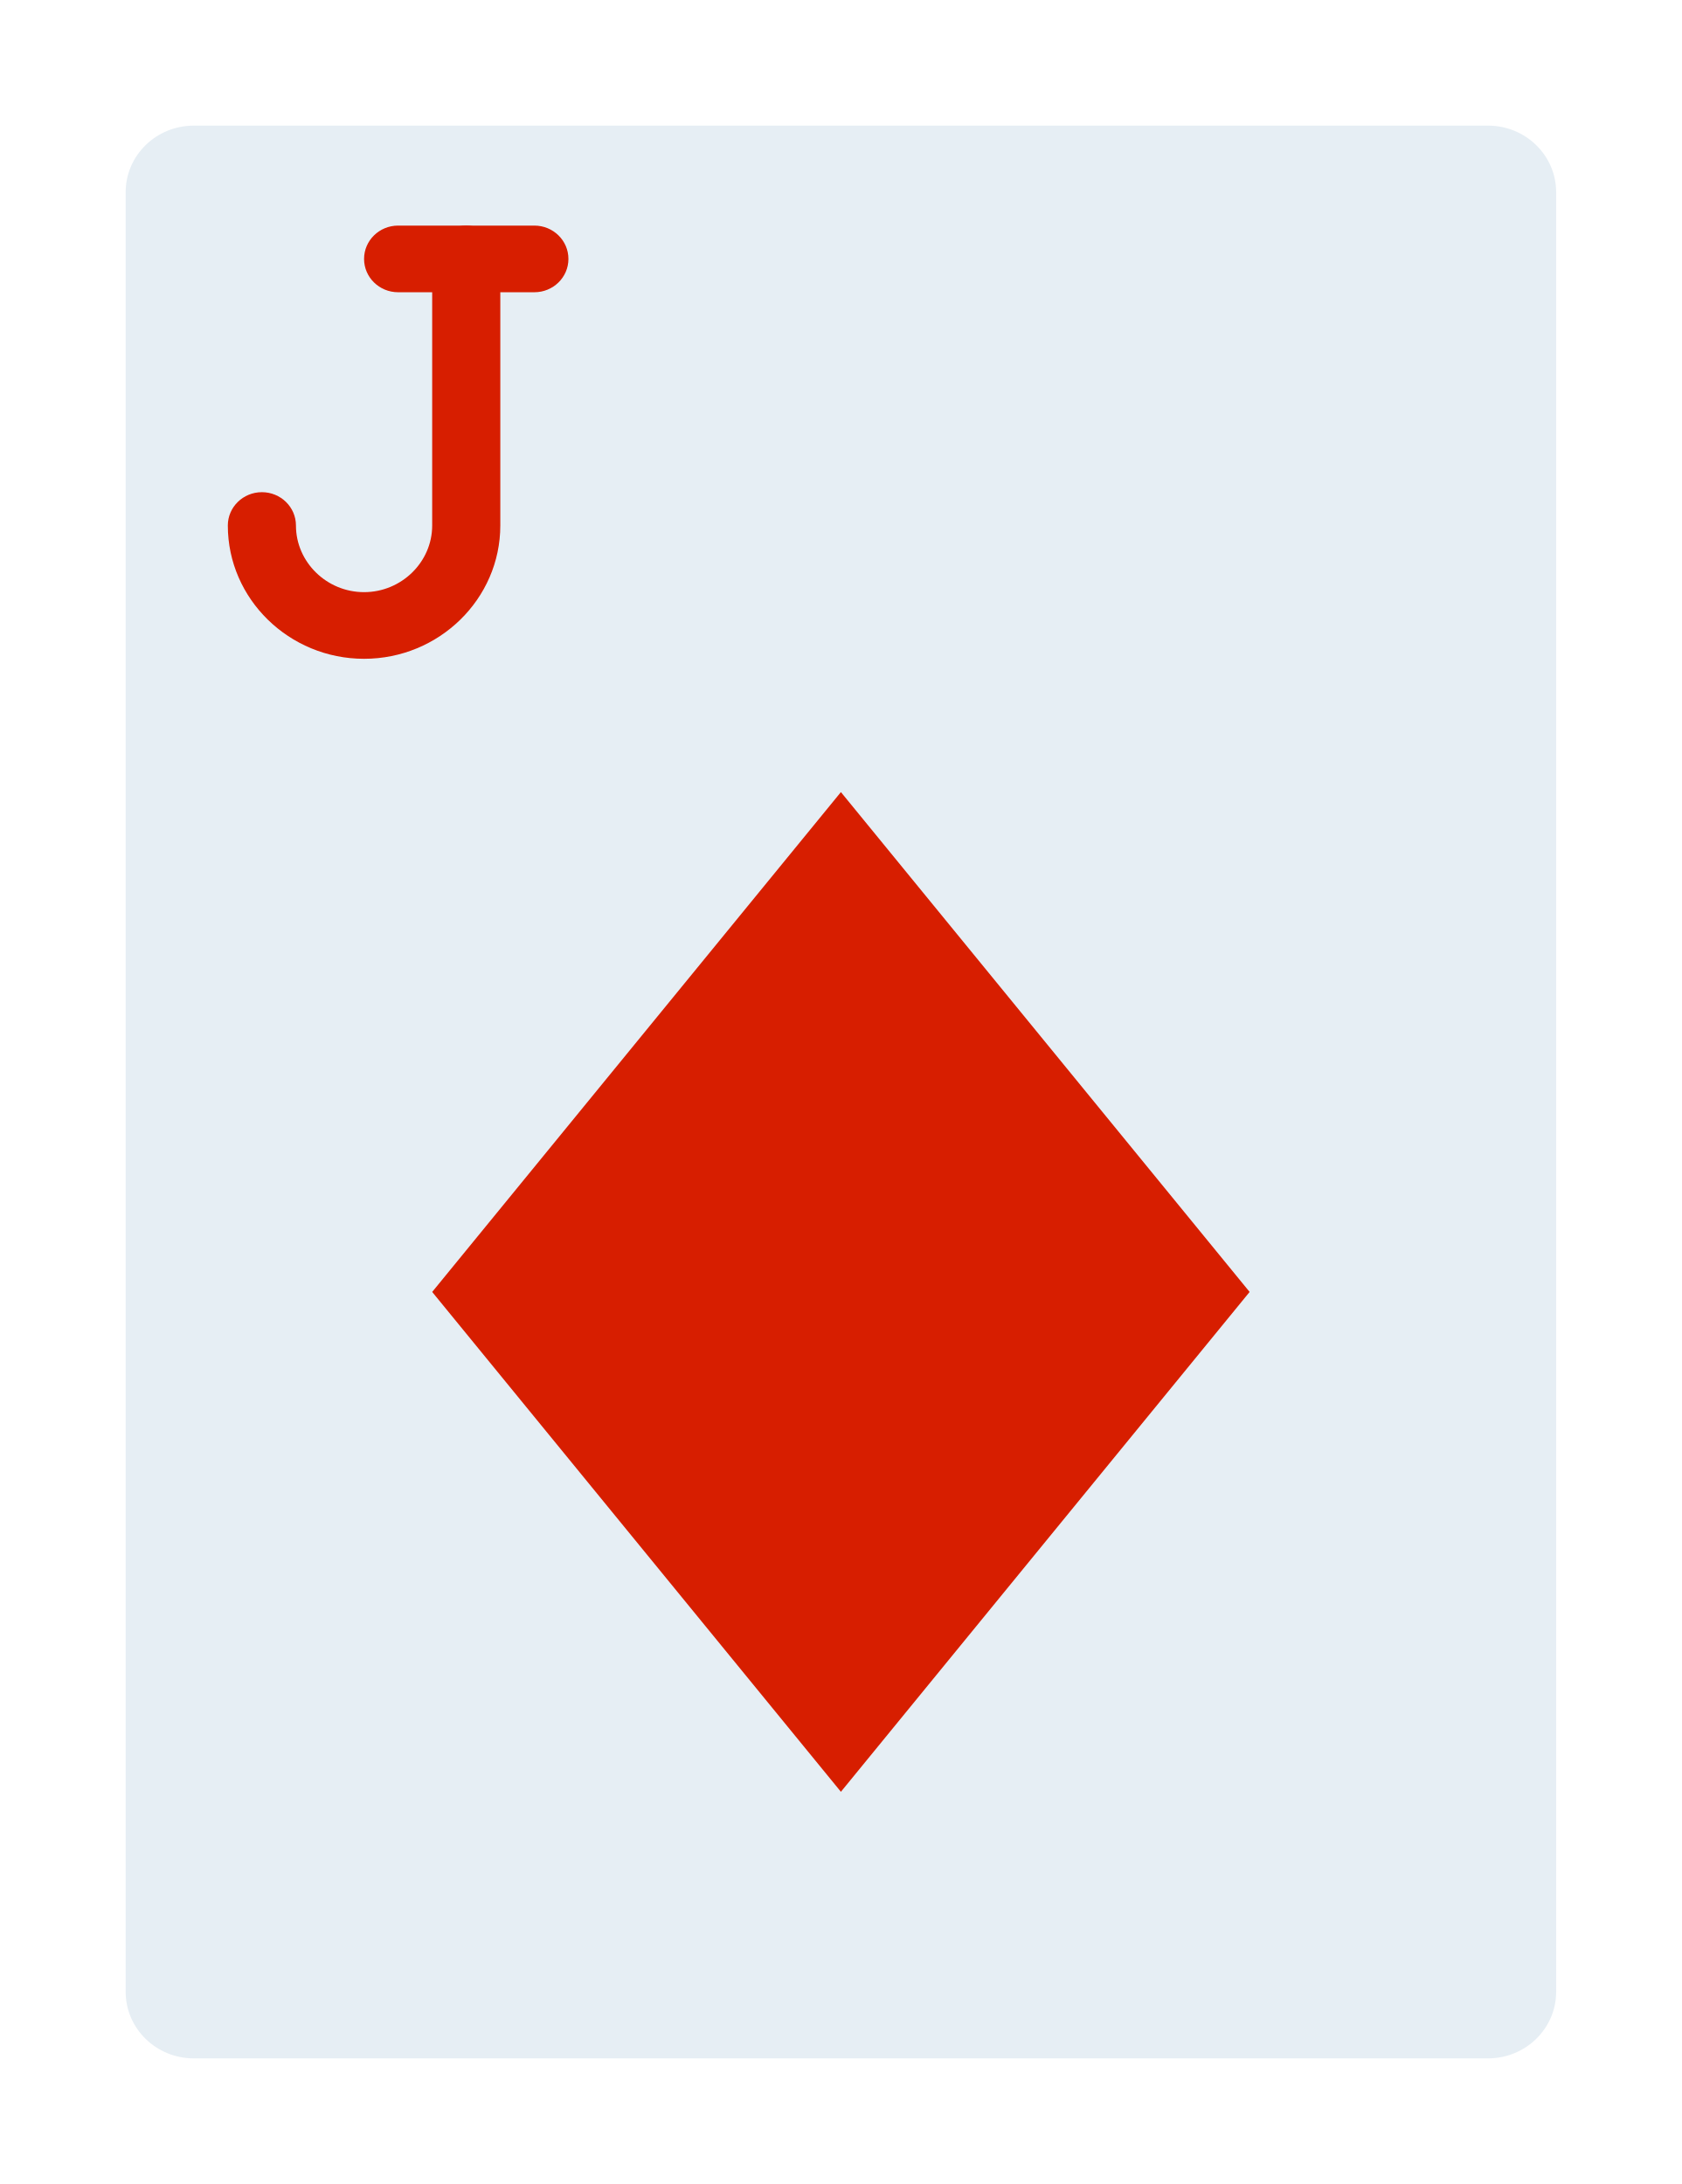
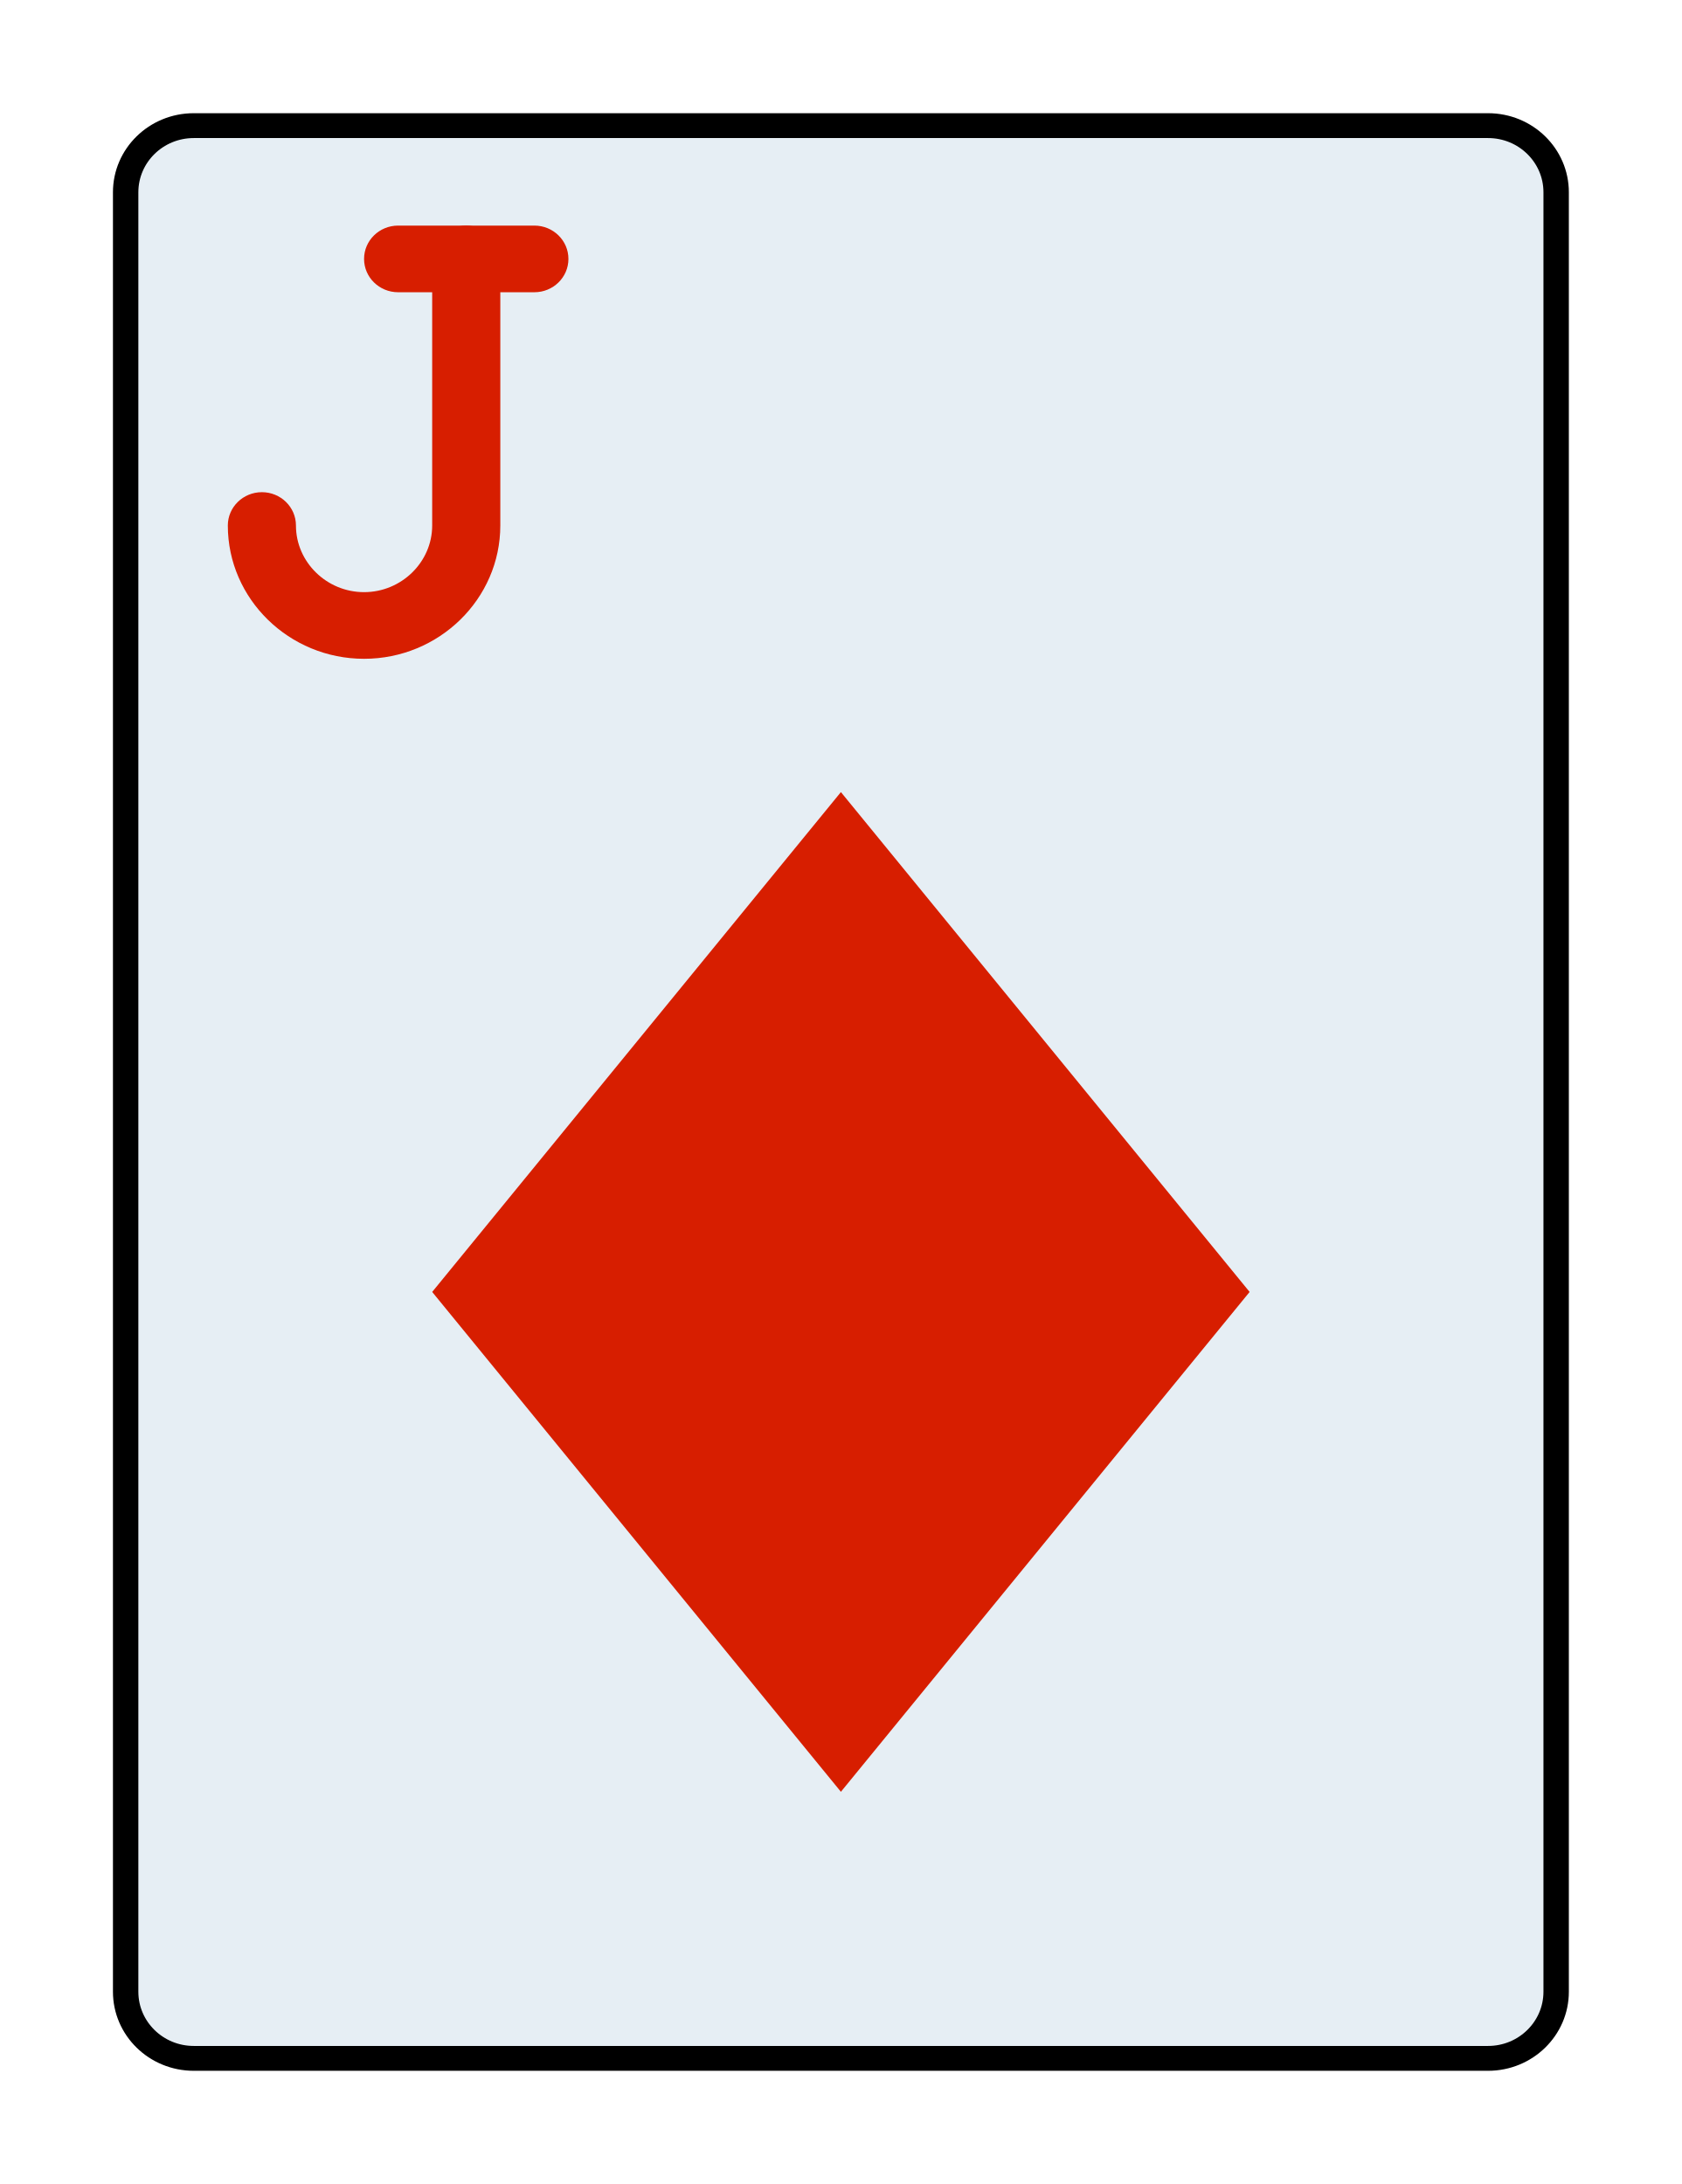
<svg xmlns="http://www.w3.org/2000/svg" version="1.1" id="Layer_1" x="0px" y="0px" viewBox="0 0 87 113" xml:space="preserve" width="87" height="113">
  <defs id="defs47" />
  <g id="g12" transform="matrix(0.1995911,0,0,0.1953125,-7.595324,6.5)">
-     <path style="fill:#e6eef4" d="M 423.724,0 H 88.276 C 78.522,0 70.621,7.901 70.621,17.655 v 476.69 c 0,9.754 7.901,17.655 17.655,17.655 h 335.448 c 9.754,0 17.655,-7.901 17.655,-17.655 V 17.655 C 441.379,7.901 433.479,0 423.724,0" id="path2" />
+     <path style="fill:#e6eef4;stroke:#000000;stroke-opacity:1;stroke-width:6.584;stroke-miterlimit:4;stroke-dasharray:none" d="M 423.724,0 H 88.276 C 78.522,0 70.621,7.901 70.621,17.655 v 476.69 c 0,9.754 7.901,17.655 17.655,17.655 h 335.448 c 9.754,0 17.655,-7.901 17.655,-17.655 V 17.655 C 441.379,7.901 433.479,0 423.724,0" id="path2" />
    <g id="g10">
      <polygon style="fill:#d71e00" points="256,176.552 150.069,308.966 256,441.379 361.931,308.966 " id="polygon4" />
      <path style="fill:#d71e00" d="m 132.414,141.241 c 19.441,0 35.31,-15.869 35.31,-35.31 V 35.31 c 0,-4.875 -3.952,-8.828 -8.828,-8.828 -4.876,0 -8.828,3.952 -8.828,8.828 v 70.621 c 0,9.69 -7.965,17.655 -17.655,17.655 -9.69,0 -17.655,-7.965 -17.655,-17.655 0,-4.875 -3.952,-8.828 -8.828,-8.828 -4.875,0 -8.828,3.952 -8.828,8.828 10e-4,19.441 15.871,35.31 35.312,35.31 z" id="path6" />
      <path style="fill:#d71e00" d="m 176.552,44.138 c 4.875,0 8.828,-3.952 8.828,-8.828 0,-4.876 -3.952,-8.828 -8.828,-8.828 h -35.31 c -4.875,0 -8.828,3.952 -8.828,8.828 0,4.876 3.952,8.828 8.828,8.828 z" id="path8" />
    </g>
  </g>
  <g id="g14" transform="translate(0,-399)" />
  <g id="g16" transform="translate(0,-399)" />
  <g id="g18" transform="translate(0,-399)" />
  <g id="g20" transform="translate(0,-399)" />
  <g id="g22" transform="translate(0,-399)" />
  <g id="g24" transform="translate(0,-399)" />
  <g id="g26" transform="translate(0,-399)" />
  <g id="g28" transform="translate(0,-399)" />
  <g id="g30" transform="translate(0,-399)" />
  <g id="g32" transform="translate(0,-399)" />
  <g id="g34" transform="translate(0,-399)" />
  <g id="g36" transform="translate(0,-399)" />
  <g id="g38" transform="translate(0,-399)" />
  <g id="g40" transform="translate(0,-399)" />
  <g id="g42" transform="translate(0,-399)" />
</svg>
